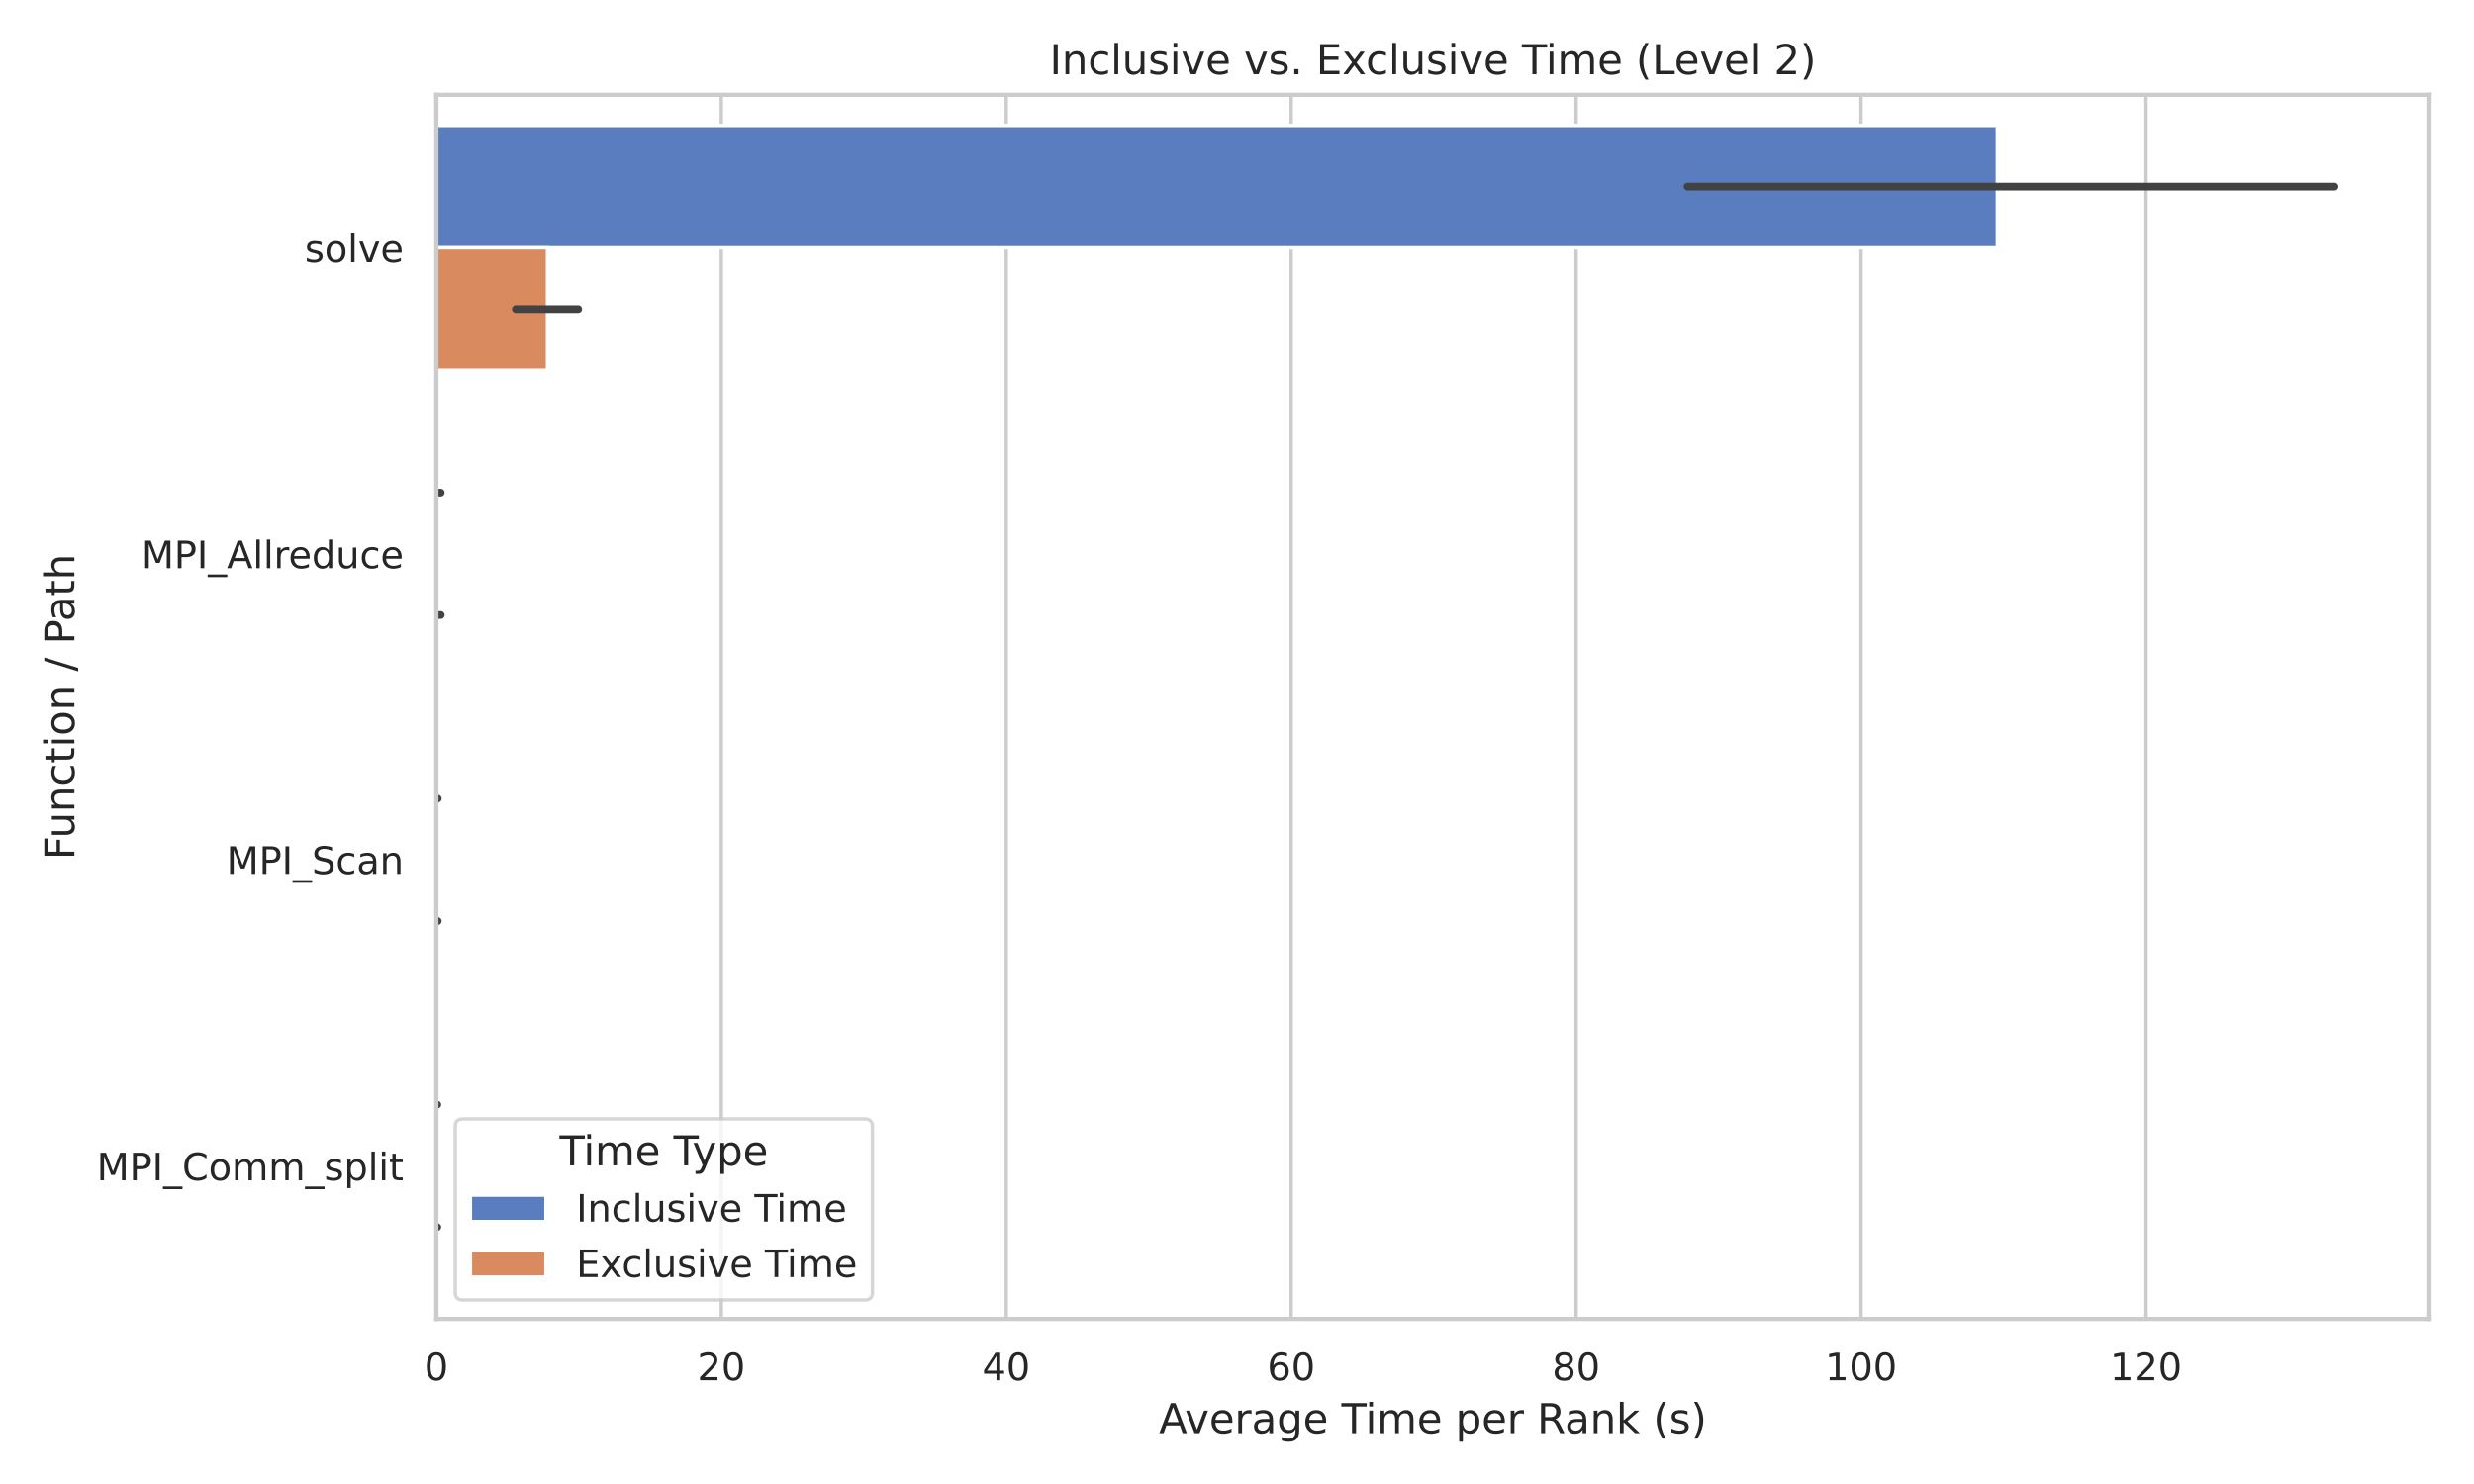
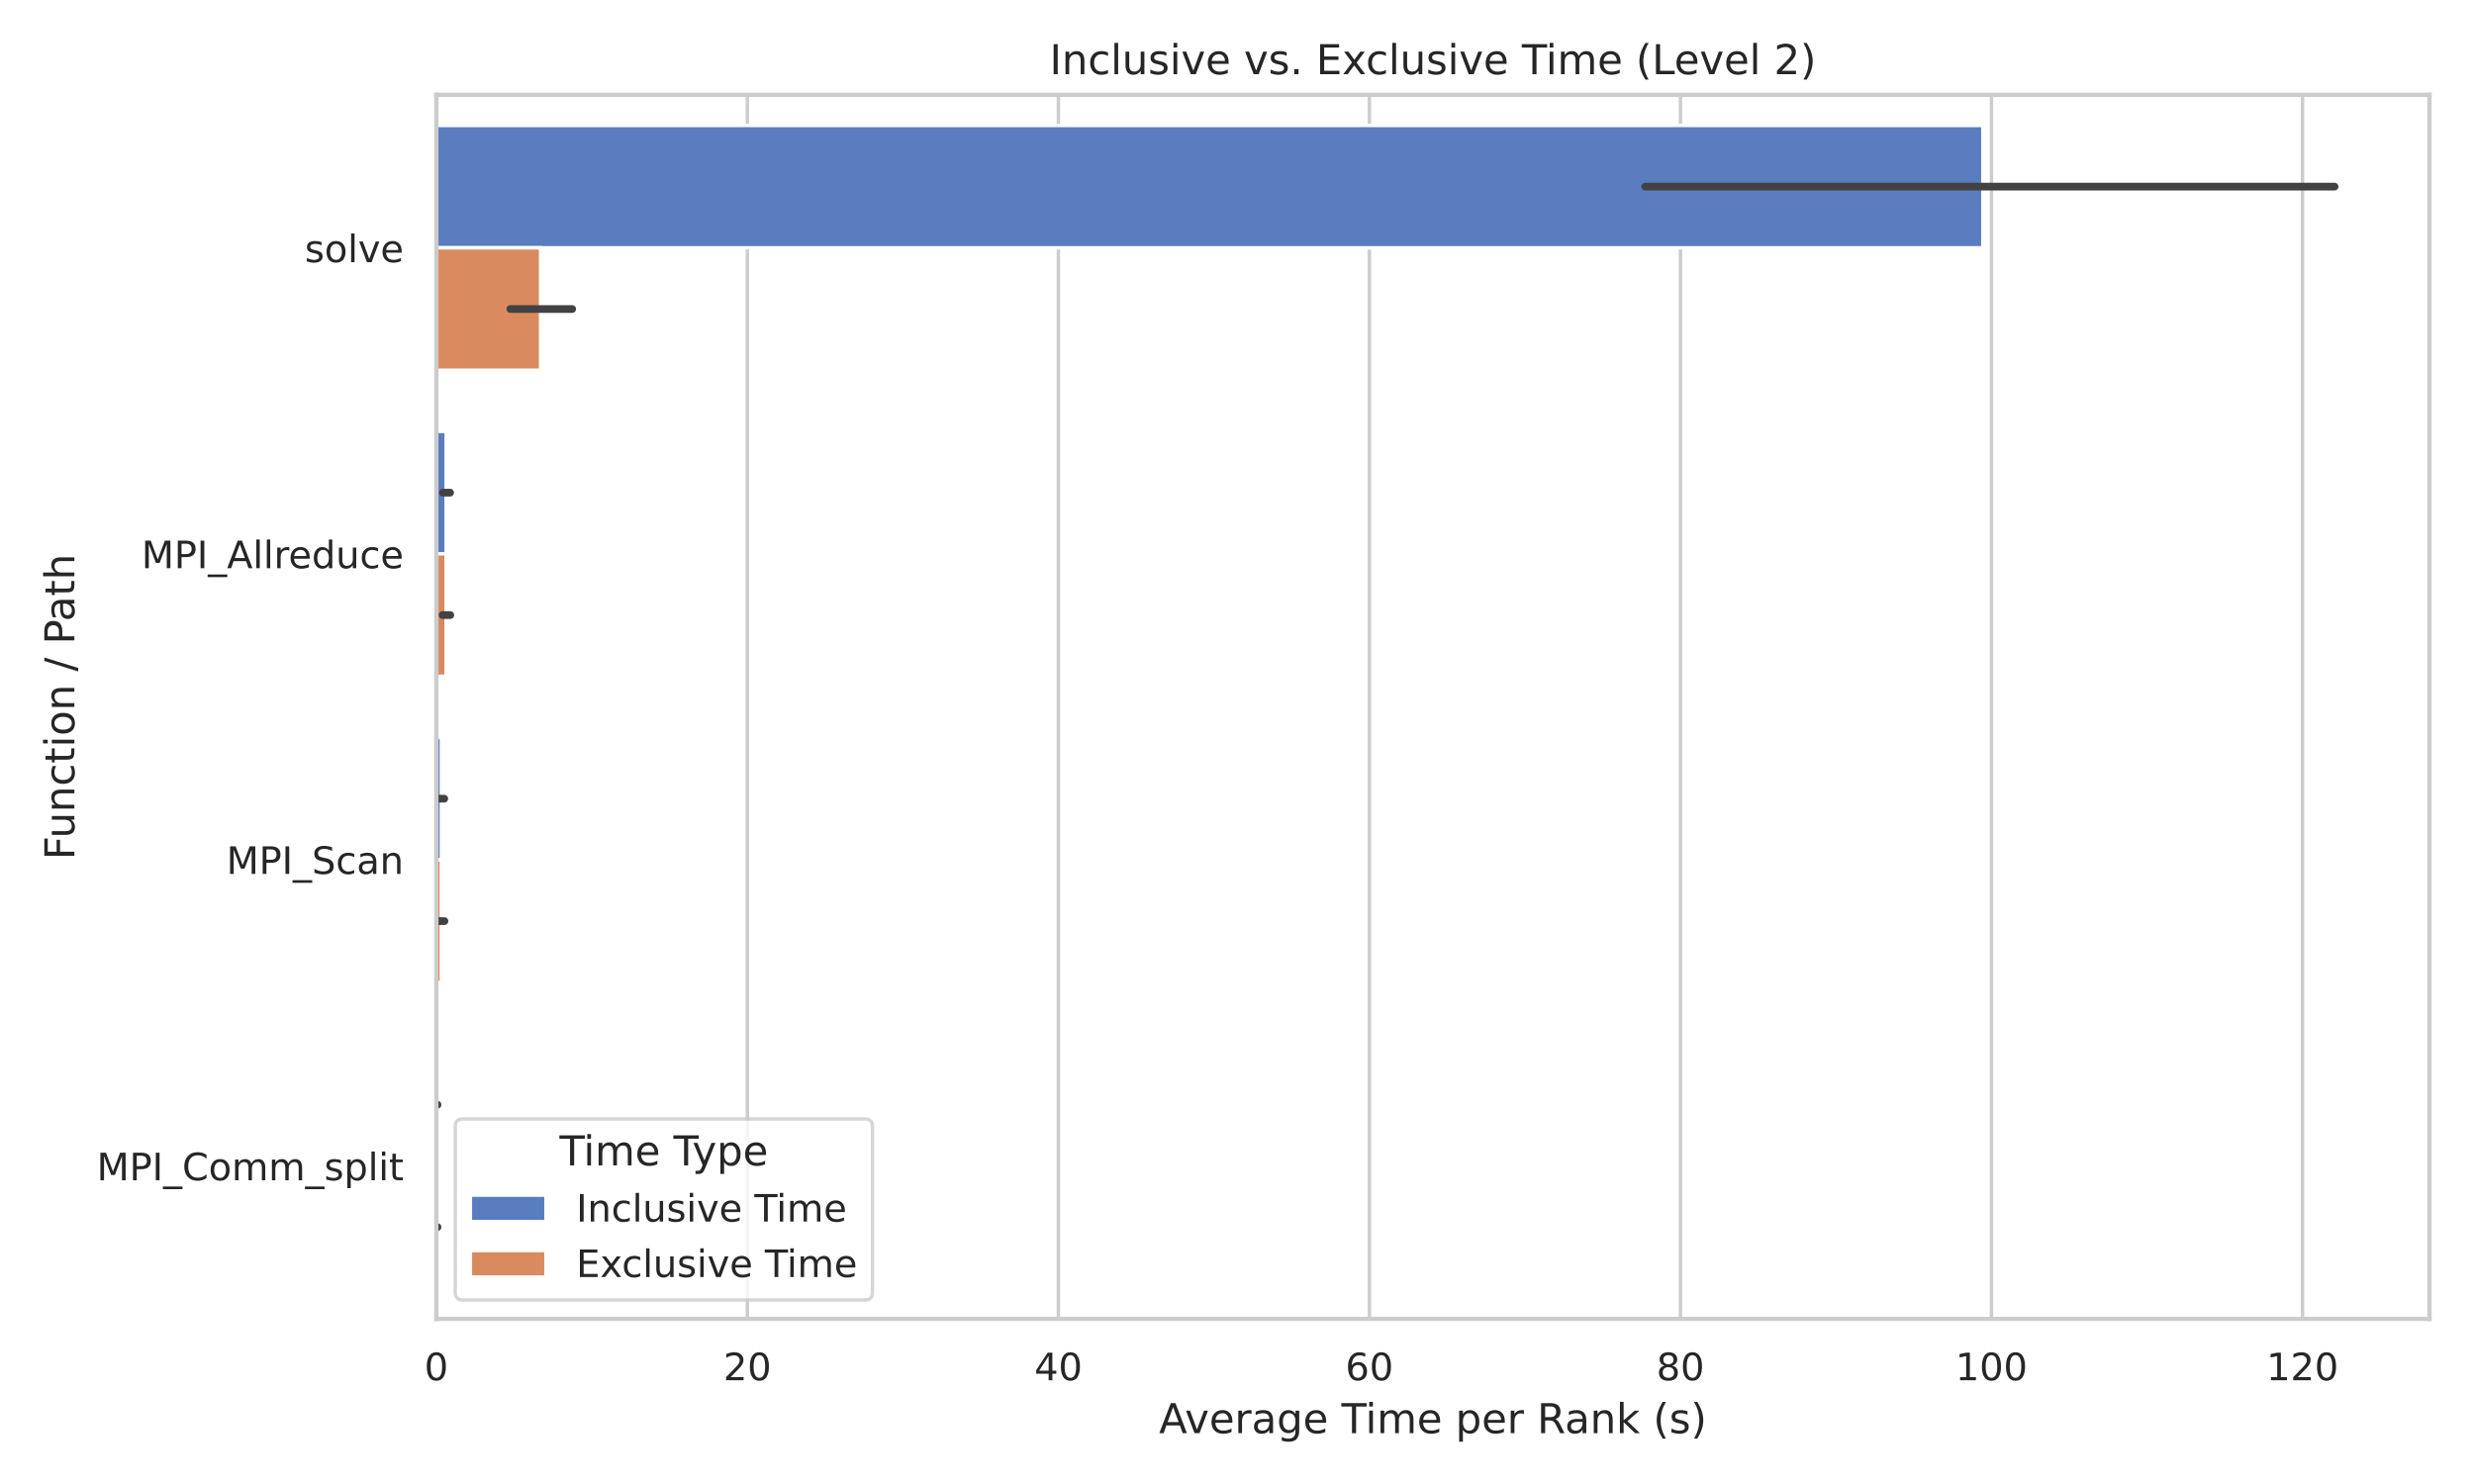
<svg xmlns="http://www.w3.org/2000/svg" xmlns:xlink="http://www.w3.org/1999/xlink" width="720pt" height="432pt" viewBox="0 0 720 432" version="1.1">
  <defs>
    <style type="text/css">*{stroke-linejoin: round; stroke-linecap: butt}</style>
  </defs>
  <g id="figure_1">
    <g id="patch_1">
      <path d="M 0 432  L 720 432  L 720 0  L 0 0  z " style="fill: #ffffff" />
    </g>
    <g id="axes_1">
      <g id="patch_2">
        <path d="M 126.99 383.94  L 707.04 383.94  L 707.04 27.6  L 126.99 27.6  z " style="fill: #ffffff" />
      </g>
      <g id="matplotlib.axis_1">
        <g id="xtick_1">
          <g id="line2d_1">
-             <path d="M 126.99 383.94  L 126.99 27.6  " clip-path="url(#pd859a8b299)" style="fill: none; stroke: #cccccc; stroke-linecap: round" />
+             <path d="M 126.99 383.94  L 126.99 27.6  " clip-path="url(#p4a21c4469a)" style="fill: none; stroke: #cccccc; stroke-linecap: round" />
          </g>
          <g id="text_1">
            <g style="fill: #262626" transform="translate(123.4906 401.7983) scale(0.11 -0.11)">
              <defs>
                <path id="DejaVuSans-30" d="M 2034 4250  Q 1547 4250 1301 3770  Q 1056 3291 1056 2328  Q 1056 1369 1301 889  Q 1547 409 2034 409  Q 2525 409 2770 889  Q 3016 1369 3016 2328  Q 3016 3291 2770 3770  Q 2525 4250 2034 4250  z M 2034 4750  Q 2819 4750 3233 4129  Q 3647 3509 3647 2328  Q 3647 1150 3233 529  Q 2819 -91 2034 -91  Q 1250 -91 836 529  Q 422 1150 422 2328  Q 422 3509 836 4129  Q 1250 4750 2034 4750  z " transform="scale(0.015625)" />
              </defs>
              <use xlink:href="#DejaVuSans-30" />
            </g>
          </g>
        </g>
        <g id="xtick_2">
          <g id="line2d_2">
-             <path d="M 209.916 383.94  L 209.916 27.6  " clip-path="url(#pd859a8b299)" style="fill: none; stroke: #cccccc; stroke-linecap: round" />
+             <path d="M 217.506 383.94  L 217.506 27.6  " clip-path="url(#p4a21c4469a)" style="fill: none; stroke: #cccccc; stroke-linecap: round" />
          </g>
          <g id="text_2">
-             <g style="fill: #262626" transform="translate(202.9172 401.7983) scale(0.11 -0.11)">
+             <g style="fill: #262626" transform="translate(210.5073 401.7983) scale(0.11 -0.11)">
              <defs>
                <path id="DejaVuSans-32" d="M 1228 531  L 3431 531  L 3431 0  L 469 0  L 469 531  Q 828 903 1448 1529  Q 2069 2156 2228 2338  Q 2531 2678 2651 2914  Q 2772 3150 2772 3378  Q 2772 3750 2511 3984  Q 2250 4219 1831 4219  Q 1534 4219 1204 4116  Q 875 4013 500 3803  L 500 4441  Q 881 4594 1212 4672  Q 1544 4750 1819 4750  Q 2544 4750 2975 4387  Q 3406 4025 3406 3419  Q 3406 3131 3298 2873  Q 3191 2616 2906 2266  Q 2828 2175 2409 1742  Q 1991 1309 1228 531  z " transform="scale(0.015625)" />
              </defs>
              <use xlink:href="#DejaVuSans-32" />
              <use xlink:href="#DejaVuSans-30" x="63.623" />
            </g>
          </g>
        </g>
        <g id="xtick_3">
          <g id="line2d_3">
-             <path d="M 292.842 383.94  L 292.842 27.6  " clip-path="url(#pd859a8b299)" style="fill: none; stroke: #cccccc; stroke-linecap: round" />
+             <path d="M 308.022 383.94  L 308.022 27.6  " clip-path="url(#p4a21c4469a)" style="fill: none; stroke: #cccccc; stroke-linecap: round" />
          </g>
          <g id="text_3">
-             <g style="fill: #262626" transform="translate(285.8431 401.7983) scale(0.11 -0.11)">
+             <g style="fill: #262626" transform="translate(301.0234 401.7983) scale(0.11 -0.11)">
              <defs>
                <path id="DejaVuSans-34" d="M 2419 4116  L 825 1625  L 2419 1625  L 2419 4116  z M 2253 4666  L 3047 4666  L 3047 1625  L 3713 1625  L 3713 1100  L 3047 1100  L 3047 0  L 2419 0  L 2419 1100  L 313 1100  L 313 1709  L 2253 4666  z " transform="scale(0.015625)" />
              </defs>
              <use xlink:href="#DejaVuSans-34" />
              <use xlink:href="#DejaVuSans-30" x="63.623" />
            </g>
          </g>
        </g>
        <g id="xtick_4">
          <g id="line2d_4">
-             <path d="M 375.768 383.94  L 375.768 27.6  " clip-path="url(#pd859a8b299)" style="fill: none; stroke: #cccccc; stroke-linecap: round" />
+             <path d="M 398.538 383.94  L 398.538 27.6  " clip-path="url(#p4a21c4469a)" style="fill: none; stroke: #cccccc; stroke-linecap: round" />
          </g>
          <g id="text_4">
-             <g style="fill: #262626" transform="translate(368.769 401.7983) scale(0.11 -0.11)">
+             <g style="fill: #262626" transform="translate(391.5395 401.7983) scale(0.11 -0.11)">
              <defs>
                <path id="DejaVuSans-36" d="M 2113 2584  Q 1688 2584 1439 2293  Q 1191 2003 1191 1497  Q 1191 994 1439 701  Q 1688 409 2113 409  Q 2538 409 2786 701  Q 3034 994 3034 1497  Q 3034 2003 2786 2293  Q 2538 2584 2113 2584  z M 3366 4563  L 3366 3988  Q 3128 4100 2886 4159  Q 2644 4219 2406 4219  Q 1781 4219 1451 3797  Q 1122 3375 1075 2522  Q 1259 2794 1537 2939  Q 1816 3084 2150 3084  Q 2853 3084 3261 2657  Q 3669 2231 3669 1497  Q 3669 778 3244 343  Q 2819 -91 2113 -91  Q 1303 -91 875 529  Q 447 1150 447 2328  Q 447 3434 972 4092  Q 1497 4750 2381 4750  Q 2619 4750 2861 4703  Q 3103 4656 3366 4563  z " transform="scale(0.015625)" />
              </defs>
              <use xlink:href="#DejaVuSans-36" />
              <use xlink:href="#DejaVuSans-30" x="63.623" />
            </g>
          </g>
        </g>
        <g id="xtick_5">
          <g id="line2d_5">
-             <path d="M 458.694 383.94  L 458.694 27.6  " clip-path="url(#pd859a8b299)" style="fill: none; stroke: #cccccc; stroke-linecap: round" />
+             <path d="M 489.054 383.94  L 489.054 27.6  " clip-path="url(#p4a21c4469a)" style="fill: none; stroke: #cccccc; stroke-linecap: round" />
          </g>
          <g id="text_5">
-             <g style="fill: #262626" transform="translate(451.695 401.7983) scale(0.11 -0.11)">
+             <g style="fill: #262626" transform="translate(482.0556 401.7983) scale(0.11 -0.11)">
              <defs>
                <path id="DejaVuSans-38" d="M 2034 2216  Q 1584 2216 1326 1975  Q 1069 1734 1069 1313  Q 1069 891 1326 650  Q 1584 409 2034 409  Q 2484 409 2743 651  Q 3003 894 3003 1313  Q 3003 1734 2745 1975  Q 2488 2216 2034 2216  z M 1403 2484  Q 997 2584 770 2862  Q 544 3141 544 3541  Q 544 4100 942 4425  Q 1341 4750 2034 4750  Q 2731 4750 3128 4425  Q 3525 4100 3525 3541  Q 3525 3141 3298 2862  Q 3072 2584 2669 2484  Q 3125 2378 3379 2068  Q 3634 1759 3634 1313  Q 3634 634 3220 271  Q 2806 -91 2034 -91  Q 1263 -91 848 271  Q 434 634 434 1313  Q 434 1759 690 2068  Q 947 2378 1403 2484  z M 1172 3481  Q 1172 3119 1398 2916  Q 1625 2713 2034 2713  Q 2441 2713 2670 2916  Q 2900 3119 2900 3481  Q 2900 3844 2670 4047  Q 2441 4250 2034 4250  Q 1625 4250 1398 4047  Q 1172 3844 1172 3481  z " transform="scale(0.015625)" />
              </defs>
              <use xlink:href="#DejaVuSans-38" />
              <use xlink:href="#DejaVuSans-30" x="63.623" />
            </g>
          </g>
        </g>
        <g id="xtick_6">
          <g id="line2d_6">
-             <path d="M 541.62 383.94  L 541.62 27.6  " clip-path="url(#pd859a8b299)" style="fill: none; stroke: #cccccc; stroke-linecap: round" />
+             <path d="M 579.57 383.94  L 579.57 27.6  " clip-path="url(#p4a21c4469a)" style="fill: none; stroke: #cccccc; stroke-linecap: round" />
          </g>
          <g id="text_6">
-             <g style="fill: #262626" transform="translate(531.1215 401.7983) scale(0.11 -0.11)">
+             <g style="fill: #262626" transform="translate(569.0723 401.7983) scale(0.11 -0.11)">
              <defs>
                <path id="DejaVuSans-31" d="M 794 531  L 1825 531  L 1825 4091  L 703 3866  L 703 4441  L 1819 4666  L 2450 4666  L 2450 531  L 3481 531  L 3481 0  L 794 0  L 794 531  z " transform="scale(0.015625)" />
              </defs>
              <use xlink:href="#DejaVuSans-31" />
              <use xlink:href="#DejaVuSans-30" x="63.623" />
              <use xlink:href="#DejaVuSans-30" x="127.246" />
            </g>
          </g>
        </g>
        <g id="xtick_7">
          <g id="line2d_7">
-             <path d="M 624.546 383.94  L 624.546 27.6  " clip-path="url(#pd859a8b299)" style="fill: none; stroke: #cccccc; stroke-linecap: round" />
+             <path d="M 670.086 383.94  L 670.086 27.6  " clip-path="url(#p4a21c4469a)" style="fill: none; stroke: #cccccc; stroke-linecap: round" />
          </g>
          <g id="text_7">
-             <g style="fill: #262626" transform="translate(614.0474 401.7983) scale(0.11 -0.11)">
+             <g style="fill: #262626" transform="translate(659.5884 401.7983) scale(0.11 -0.11)">
              <use xlink:href="#DejaVuSans-31" />
              <use xlink:href="#DejaVuSans-32" x="63.623" />
              <use xlink:href="#DejaVuSans-30" x="127.246" />
            </g>
          </g>
        </g>
        <g id="text_8">
          <g style="fill: #262626" transform="translate(337.305 417.2041) scale(0.12 -0.12)">
            <defs>
              <path id="DejaVuSans-41" d="M 2188 4044  L 1331 1722  L 3047 1722  L 2188 4044  z M 1831 4666  L 2547 4666  L 4325 0  L 3669 0  L 3244 1197  L 1141 1197  L 716 0  L 50 0  L 1831 4666  z " transform="scale(0.015625)" />
              <path id="DejaVuSans-76" d="M 191 3500  L 800 3500  L 1894 563  L 2988 3500  L 3597 3500  L 2284 0  L 1503 0  L 191 3500  z " transform="scale(0.015625)" />
              <path id="DejaVuSans-65" d="M 3597 1894  L 3597 1613  L 953 1613  Q 991 1019 1311 708  Q 1631 397 2203 397  Q 2534 397 2845 478  Q 3156 559 3463 722  L 3463 178  Q 3153 47 2828 -22  Q 2503 -91 2169 -91  Q 1331 -91 842 396  Q 353 884 353 1716  Q 353 2575 817 3079  Q 1281 3584 2069 3584  Q 2775 3584 3186 3129  Q 3597 2675 3597 1894  z M 3022 2063  Q 3016 2534 2758 2815  Q 2500 3097 2075 3097  Q 1594 3097 1305 2825  Q 1016 2553 972 2059  L 3022 2063  z " transform="scale(0.015625)" />
              <path id="DejaVuSans-72" d="M 2631 2963  Q 2534 3019 2420 3045  Q 2306 3072 2169 3072  Q 1681 3072 1420 2755  Q 1159 2438 1159 1844  L 1159 0  L 581 0  L 581 3500  L 1159 3500  L 1159 2956  Q 1341 3275 1631 3429  Q 1922 3584 2338 3584  Q 2397 3584 2469 3576  Q 2541 3569 2628 3553  L 2631 2963  z " transform="scale(0.015625)" />
              <path id="DejaVuSans-61" d="M 2194 1759  Q 1497 1759 1228 1600  Q 959 1441 959 1056  Q 959 750 1161 570  Q 1363 391 1709 391  Q 2188 391 2477 730  Q 2766 1069 2766 1631  L 2766 1759  L 2194 1759  z M 3341 1997  L 3341 0  L 2766 0  L 2766 531  Q 2569 213 2275 61  Q 1981 -91 1556 -91  Q 1019 -91 701 211  Q 384 513 384 1019  Q 384 1609 779 1909  Q 1175 2209 1959 2209  L 2766 2209  L 2766 2266  Q 2766 2663 2505 2880  Q 2244 3097 1772 3097  Q 1472 3097 1187 3025  Q 903 2953 641 2809  L 641 3341  Q 956 3463 1253 3523  Q 1550 3584 1831 3584  Q 2591 3584 2966 3190  Q 3341 2797 3341 1997  z " transform="scale(0.015625)" />
              <path id="DejaVuSans-67" d="M 2906 1791  Q 2906 2416 2648 2759  Q 2391 3103 1925 3103  Q 1463 3103 1205 2759  Q 947 2416 947 1791  Q 947 1169 1205 825  Q 1463 481 1925 481  Q 2391 481 2648 825  Q 2906 1169 2906 1791  z M 3481 434  Q 3481 -459 3084 -895  Q 2688 -1331 1869 -1331  Q 1566 -1331 1297 -1286  Q 1028 -1241 775 -1147  L 775 -588  Q 1028 -725 1275 -790  Q 1522 -856 1778 -856  Q 2344 -856 2625 -561  Q 2906 -266 2906 331  L 2906 616  Q 2728 306 2450 153  Q 2172 0 1784 0  Q 1141 0 747 490  Q 353 981 353 1791  Q 353 2603 747 3093  Q 1141 3584 1784 3584  Q 2172 3584 2450 3431  Q 2728 3278 2906 2969  L 2906 3500  L 3481 3500  L 3481 434  z " transform="scale(0.015625)" />
              <path id="DejaVuSans-20" transform="scale(0.015625)" />
              <path id="DejaVuSans-54" d="M -19 4666  L 3928 4666  L 3928 4134  L 2272 4134  L 2272 0  L 1638 0  L 1638 4134  L -19 4134  L -19 4666  z " transform="scale(0.015625)" />
              <path id="DejaVuSans-69" d="M 603 3500  L 1178 3500  L 1178 0  L 603 0  L 603 3500  z M 603 4863  L 1178 4863  L 1178 4134  L 603 4134  L 603 4863  z " transform="scale(0.015625)" />
              <path id="DejaVuSans-6d" d="M 3328 2828  Q 3544 3216 3844 3400  Q 4144 3584 4550 3584  Q 5097 3584 5394 3201  Q 5691 2819 5691 2113  L 5691 0  L 5113 0  L 5113 2094  Q 5113 2597 4934 2840  Q 4756 3084 4391 3084  Q 3944 3084 3684 2787  Q 3425 2491 3425 1978  L 3425 0  L 2847 0  L 2847 2094  Q 2847 2600 2669 2842  Q 2491 3084 2119 3084  Q 1678 3084 1418 2786  Q 1159 2488 1159 1978  L 1159 0  L 581 0  L 581 3500  L 1159 3500  L 1159 2956  Q 1356 3278 1631 3431  Q 1906 3584 2284 3584  Q 2666 3584 2933 3390  Q 3200 3197 3328 2828  z " transform="scale(0.015625)" />
              <path id="DejaVuSans-70" d="M 1159 525  L 1159 -1331  L 581 -1331  L 581 3500  L 1159 3500  L 1159 2969  Q 1341 3281 1617 3432  Q 1894 3584 2278 3584  Q 2916 3584 3314 3078  Q 3713 2572 3713 1747  Q 3713 922 3314 415  Q 2916 -91 2278 -91  Q 1894 -91 1617 61  Q 1341 213 1159 525  z M 3116 1747  Q 3116 2381 2855 2742  Q 2594 3103 2138 3103  Q 1681 3103 1420 2742  Q 1159 2381 1159 1747  Q 1159 1113 1420 752  Q 1681 391 2138 391  Q 2594 391 2855 752  Q 3116 1113 3116 1747  z " transform="scale(0.015625)" />
              <path id="DejaVuSans-52" d="M 2841 2188  Q 3044 2119 3236 1894  Q 3428 1669 3622 1275  L 4263 0  L 3584 0  L 2988 1197  Q 2756 1666 2539 1819  Q 2322 1972 1947 1972  L 1259 1972  L 1259 0  L 628 0  L 628 4666  L 2053 4666  Q 2853 4666 3247 4331  Q 3641 3997 3641 3322  Q 3641 2881 3436 2590  Q 3231 2300 2841 2188  z M 1259 4147  L 1259 2491  L 2053 2491  Q 2509 2491 2742 2702  Q 2975 2913 2975 3322  Q 2975 3731 2742 3939  Q 2509 4147 2053 4147  L 1259 4147  z " transform="scale(0.015625)" />
              <path id="DejaVuSans-6e" d="M 3513 2113  L 3513 0  L 2938 0  L 2938 2094  Q 2938 2591 2744 2837  Q 2550 3084 2163 3084  Q 1697 3084 1428 2787  Q 1159 2491 1159 1978  L 1159 0  L 581 0  L 581 3500  L 1159 3500  L 1159 2956  Q 1366 3272 1645 3428  Q 1925 3584 2291 3584  Q 2894 3584 3203 3211  Q 3513 2838 3513 2113  z " transform="scale(0.015625)" />
              <path id="DejaVuSans-6b" d="M 581 4863  L 1159 4863  L 1159 1991  L 2875 3500  L 3609 3500  L 1753 1863  L 3688 0  L 2938 0  L 1159 1709  L 1159 0  L 581 0  L 581 4863  z " transform="scale(0.015625)" />
              <path id="DejaVuSans-28" d="M 1984 4856  Q 1566 4138 1362 3434  Q 1159 2731 1159 2009  Q 1159 1288 1364 580  Q 1569 -128 1984 -844  L 1484 -844  Q 1016 -109 783 600  Q 550 1309 550 2009  Q 550 2706 781 3412  Q 1013 4119 1484 4856  L 1984 4856  z " transform="scale(0.015625)" />
              <path id="DejaVuSans-73" d="M 2834 3397  L 2834 2853  Q 2591 2978 2328 3040  Q 2066 3103 1784 3103  Q 1356 3103 1142 2972  Q 928 2841 928 2578  Q 928 2378 1081 2264  Q 1234 2150 1697 2047  L 1894 2003  Q 2506 1872 2764 1633  Q 3022 1394 3022 966  Q 3022 478 2636 193  Q 2250 -91 1575 -91  Q 1294 -91 989 -36  Q 684 19 347 128  L 347 722  Q 666 556 975 473  Q 1284 391 1588 391  Q 1994 391 2212 530  Q 2431 669 2431 922  Q 2431 1156 2273 1281  Q 2116 1406 1581 1522  L 1381 1569  Q 847 1681 609 1914  Q 372 2147 372 2553  Q 372 3047 722 3315  Q 1072 3584 1716 3584  Q 2034 3584 2315 3537  Q 2597 3491 2834 3397  z " transform="scale(0.015625)" />
              <path id="DejaVuSans-29" d="M 513 4856  L 1013 4856  Q 1481 4119 1714 3412  Q 1947 2706 1947 2009  Q 1947 1309 1714 600  Q 1481 -109 1013 -844  L 513 -844  Q 928 -128 1133 580  Q 1338 1288 1338 2009  Q 1338 2731 1133 3434  Q 928 4138 513 4856  z " transform="scale(0.015625)" />
            </defs>
            <use xlink:href="#DejaVuSans-41" />
            <use xlink:href="#DejaVuSans-76" x="62.533" />
            <use xlink:href="#DejaVuSans-65" x="121.713" />
            <use xlink:href="#DejaVuSans-72" x="183.236" />
            <use xlink:href="#DejaVuSans-61" x="224.35" />
            <use xlink:href="#DejaVuSans-67" x="285.629" />
            <use xlink:href="#DejaVuSans-65" x="349.105" />
            <use xlink:href="#DejaVuSans-20" x="410.629" />
            <use xlink:href="#DejaVuSans-54" x="442.416" />
            <use xlink:href="#DejaVuSans-69" x="500.375" />
            <use xlink:href="#DejaVuSans-6d" x="528.158" />
            <use xlink:href="#DejaVuSans-65" x="625.57" />
            <use xlink:href="#DejaVuSans-20" x="687.094" />
            <use xlink:href="#DejaVuSans-70" x="718.881" />
            <use xlink:href="#DejaVuSans-65" x="782.357" />
            <use xlink:href="#DejaVuSans-72" x="843.881" />
            <use xlink:href="#DejaVuSans-20" x="884.994" />
            <use xlink:href="#DejaVuSans-52" x="916.781" />
            <use xlink:href="#DejaVuSans-61" x="984.014" />
            <use xlink:href="#DejaVuSans-6e" x="1045.293" />
            <use xlink:href="#DejaVuSans-6b" x="1108.672" />
            <use xlink:href="#DejaVuSans-20" x="1166.582" />
            <use xlink:href="#DejaVuSans-28" x="1198.369" />
            <use xlink:href="#DejaVuSans-73" x="1237.383" />
            <use xlink:href="#DejaVuSans-29" x="1289.482" />
          </g>
        </g>
      </g>
      <g id="matplotlib.axis_2">
        <g id="ytick_1">
          <g id="text_9">
            <g style="fill: #262626" transform="translate(88.69406 76.32164) scale(0.11 -0.11)">
              <defs>
                <path id="DejaVuSans-6f" d="M 1959 3097  Q 1497 3097 1228 2736  Q 959 2375 959 1747  Q 959 1119 1226 758  Q 1494 397 1959 397  Q 2419 397 2687 759  Q 2956 1122 2956 1747  Q 2956 2369 2687 2733  Q 2419 3097 1959 3097  z M 1959 3584  Q 2709 3584 3137 3096  Q 3566 2609 3566 1747  Q 3566 888 3137 398  Q 2709 -91 1959 -91  Q 1206 -91 779 398  Q 353 888 353 1747  Q 353 2609 779 3096  Q 1206 3584 1959 3584  z " transform="scale(0.015625)" />
                <path id="DejaVuSans-6c" d="M 603 4863  L 1178 4863  L 1178 0  L 603 0  L 603 4863  z " transform="scale(0.015625)" />
              </defs>
              <use xlink:href="#DejaVuSans-73" />
              <use xlink:href="#DejaVuSans-6f" x="52.1" />
              <use xlink:href="#DejaVuSans-6c" x="113.281" />
              <use xlink:href="#DejaVuSans-76" x="141.064" />
              <use xlink:href="#DejaVuSans-65" x="200.244" />
            </g>
          </g>
        </g>
        <g id="ytick_2">
          <g id="text_10">
            <g style="fill: #262626" transform="translate(41.17063 165.4066) scale(0.11 -0.11)">
              <defs>
                <path id="DejaVuSans-4d" d="M 628 4666  L 1569 4666  L 2759 1491  L 3956 4666  L 4897 4666  L 4897 0  L 4281 0  L 4281 4097  L 3078 897  L 2444 897  L 1241 4097  L 1241 0  L 628 0  L 628 4666  z " transform="scale(0.015625)" />
                <path id="DejaVuSans-50" d="M 1259 4147  L 1259 2394  L 2053 2394  Q 2494 2394 2734 2622  Q 2975 2850 2975 3272  Q 2975 3691 2734 3919  Q 2494 4147 2053 4147  L 1259 4147  z M 628 4666  L 2053 4666  Q 2838 4666 3239 4311  Q 3641 3956 3641 3272  Q 3641 2581 3239 2228  Q 2838 1875 2053 1875  L 1259 1875  L 1259 0  L 628 0  L 628 4666  z " transform="scale(0.015625)" />
                <path id="DejaVuSans-49" d="M 628 4666  L 1259 4666  L 1259 0  L 628 0  L 628 4666  z " transform="scale(0.015625)" />
                <path id="DejaVuSans-5f" d="M 3263 -1063  L 3263 -1509  L -63 -1509  L -63 -1063  L 3263 -1063  z " transform="scale(0.015625)" />
                <path id="DejaVuSans-64" d="M 2906 2969  L 2906 4863  L 3481 4863  L 3481 0  L 2906 0  L 2906 525  Q 2725 213 2448 61  Q 2172 -91 1784 -91  Q 1150 -91 751 415  Q 353 922 353 1747  Q 353 2572 751 3078  Q 1150 3584 1784 3584  Q 2172 3584 2448 3432  Q 2725 3281 2906 2969  z M 947 1747  Q 947 1113 1208 752  Q 1469 391 1925 391  Q 2381 391 2643 752  Q 2906 1113 2906 1747  Q 2906 2381 2643 2742  Q 2381 3103 1925 3103  Q 1469 3103 1208 2742  Q 947 2381 947 1747  z " transform="scale(0.015625)" />
                <path id="DejaVuSans-75" d="M 544 1381  L 544 3500  L 1119 3500  L 1119 1403  Q 1119 906 1312 657  Q 1506 409 1894 409  Q 2359 409 2629 706  Q 2900 1003 2900 1516  L 2900 3500  L 3475 3500  L 3475 0  L 2900 0  L 2900 538  Q 2691 219 2414 64  Q 2138 -91 1772 -91  Q 1169 -91 856 284  Q 544 659 544 1381  z M 1991 3584  L 1991 3584  z " transform="scale(0.015625)" />
                <path id="DejaVuSans-63" d="M 3122 3366  L 3122 2828  Q 2878 2963 2633 3030  Q 2388 3097 2138 3097  Q 1578 3097 1268 2742  Q 959 2388 959 1747  Q 959 1106 1268 751  Q 1578 397 2138 397  Q 2388 397 2633 464  Q 2878 531 3122 666  L 3122 134  Q 2881 22 2623 -34  Q 2366 -91 2075 -91  Q 1284 -91 818 406  Q 353 903 353 1747  Q 353 2603 823 3093  Q 1294 3584 2113 3584  Q 2378 3584 2631 3529  Q 2884 3475 3122 3366  z " transform="scale(0.015625)" />
              </defs>
              <use xlink:href="#DejaVuSans-4d" />
              <use xlink:href="#DejaVuSans-50" x="86.279" />
              <use xlink:href="#DejaVuSans-49" x="146.582" />
              <use xlink:href="#DejaVuSans-5f" x="176.074" />
              <use xlink:href="#DejaVuSans-41" x="226.074" />
              <use xlink:href="#DejaVuSans-6c" x="294.482" />
              <use xlink:href="#DejaVuSans-6c" x="322.266" />
              <use xlink:href="#DejaVuSans-72" x="350.049" />
              <use xlink:href="#DejaVuSans-65" x="388.912" />
              <use xlink:href="#DejaVuSans-64" x="450.436" />
              <use xlink:href="#DejaVuSans-75" x="513.912" />
              <use xlink:href="#DejaVuSans-63" x="577.291" />
              <use xlink:href="#DejaVuSans-65" x="632.271" />
            </g>
          </g>
        </g>
        <g id="ytick_3">
          <g id="text_11">
            <g style="fill: #262626" transform="translate(65.87766 254.3945) scale(0.11 -0.11)">
              <defs>
                <path id="DejaVuSans-53" d="M 3425 4513  L 3425 3897  Q 3066 4069 2747 4153  Q 2428 4238 2131 4238  Q 1616 4238 1336 4038  Q 1056 3838 1056 3469  Q 1056 3159 1242 3001  Q 1428 2844 1947 2747  L 2328 2669  Q 3034 2534 3370 2195  Q 3706 1856 3706 1288  Q 3706 609 3251 259  Q 2797 -91 1919 -91  Q 1588 -91 1214 -16  Q 841 59 441 206  L 441 856  Q 825 641 1194 531  Q 1563 422 1919 422  Q 2459 422 2753 634  Q 3047 847 3047 1241  Q 3047 1584 2836 1778  Q 2625 1972 2144 2069  L 1759 2144  Q 1053 2284 737 2584  Q 422 2884 422 3419  Q 422 4038 858 4394  Q 1294 4750 2059 4750  Q 2388 4750 2728 4690  Q 3069 4631 3425 4513  z " transform="scale(0.015625)" />
              </defs>
              <use xlink:href="#DejaVuSans-4d" />
              <use xlink:href="#DejaVuSans-50" x="86.279" />
              <use xlink:href="#DejaVuSans-49" x="146.582" />
              <use xlink:href="#DejaVuSans-5f" x="176.074" />
              <use xlink:href="#DejaVuSans-53" x="226.074" />
              <use xlink:href="#DejaVuSans-63" x="289.551" />
              <use xlink:href="#DejaVuSans-61" x="344.531" />
              <use xlink:href="#DejaVuSans-6e" x="405.811" />
            </g>
          </g>
        </g>
        <g id="ytick_4">
          <g id="text_12">
            <g style="fill: #262626" transform="translate(28.1425 343.5766) scale(0.11 -0.11)">
              <defs>
                <path id="DejaVuSans-43" d="M 4122 4306  L 4122 3641  Q 3803 3938 3442 4084  Q 3081 4231 2675 4231  Q 1875 4231 1450 3742  Q 1025 3253 1025 2328  Q 1025 1406 1450 917  Q 1875 428 2675 428  Q 3081 428 3442 575  Q 3803 722 4122 1019  L 4122 359  Q 3791 134 3420 21  Q 3050 -91 2638 -91  Q 1578 -91 968 557  Q 359 1206 359 2328  Q 359 3453 968 4101  Q 1578 4750 2638 4750  Q 3056 4750 3426 4639  Q 3797 4528 4122 4306  z " transform="scale(0.015625)" />
                <path id="DejaVuSans-74" d="M 1172 4494  L 1172 3500  L 2356 3500  L 2356 3053  L 1172 3053  L 1172 1153  Q 1172 725 1289 603  Q 1406 481 1766 481  L 2356 481  L 2356 0  L 1766 0  Q 1100 0 847 248  Q 594 497 594 1153  L 594 3053  L 172 3053  L 172 3500  L 594 3500  L 594 4494  L 1172 4494  z " transform="scale(0.015625)" />
              </defs>
              <use xlink:href="#DejaVuSans-4d" />
              <use xlink:href="#DejaVuSans-50" x="86.279" />
              <use xlink:href="#DejaVuSans-49" x="146.582" />
              <use xlink:href="#DejaVuSans-5f" x="176.074" />
              <use xlink:href="#DejaVuSans-43" x="226.074" />
              <use xlink:href="#DejaVuSans-6f" x="295.898" />
              <use xlink:href="#DejaVuSans-6d" x="357.08" />
              <use xlink:href="#DejaVuSans-6d" x="454.492" />
              <use xlink:href="#DejaVuSans-5f" x="551.904" />
              <use xlink:href="#DejaVuSans-73" x="601.904" />
              <use xlink:href="#DejaVuSans-70" x="654.004" />
              <use xlink:href="#DejaVuSans-6c" x="717.48" />
              <use xlink:href="#DejaVuSans-69" x="745.264" />
              <use xlink:href="#DejaVuSans-74" x="773.047" />
            </g>
          </g>
        </g>
        <g id="text_13">
          <g style="fill: #262626" transform="translate(21.64688 250.3022) rotate(-90) scale(0.12 -0.12)">
            <defs>
              <path id="DejaVuSans-46" d="M 628 4666  L 3309 4666  L 3309 4134  L 1259 4134  L 1259 2759  L 3109 2759  L 3109 2228  L 1259 2228  L 1259 0  L 628 0  L 628 4666  z " transform="scale(0.015625)" />
              <path id="DejaVuSans-2f" d="M 1625 4666  L 2156 4666  L 531 -594  L 0 -594  L 1625 4666  z " transform="scale(0.015625)" />
              <path id="DejaVuSans-68" d="M 3513 2113  L 3513 0  L 2938 0  L 2938 2094  Q 2938 2591 2744 2837  Q 2550 3084 2163 3084  Q 1697 3084 1428 2787  Q 1159 2491 1159 1978  L 1159 0  L 581 0  L 581 4863  L 1159 4863  L 1159 2956  Q 1366 3272 1645 3428  Q 1925 3584 2291 3584  Q 2894 3584 3203 3211  Q 3513 2838 3513 2113  z " transform="scale(0.015625)" />
            </defs>
            <use xlink:href="#DejaVuSans-46" />
            <use xlink:href="#DejaVuSans-75" x="52.02" />
            <use xlink:href="#DejaVuSans-6e" x="115.398" />
            <use xlink:href="#DejaVuSans-63" x="178.777" />
            <use xlink:href="#DejaVuSans-74" x="233.758" />
            <use xlink:href="#DejaVuSans-69" x="272.967" />
            <use xlink:href="#DejaVuSans-6f" x="300.75" />
            <use xlink:href="#DejaVuSans-6e" x="361.932" />
            <use xlink:href="#DejaVuSans-20" x="425.311" />
            <use xlink:href="#DejaVuSans-2f" x="457.098" />
            <use xlink:href="#DejaVuSans-20" x="490.789" />
            <use xlink:href="#DejaVuSans-50" x="522.576" />
            <use xlink:href="#DejaVuSans-61" x="578.379" />
            <use xlink:href="#DejaVuSans-74" x="639.658" />
            <use xlink:href="#DejaVuSans-68" x="678.867" />
          </g>
        </g>
      </g>
      <g id="patch_3">
-         <path d="M 126.99 36.508  L 581.292 36.508  L 581.292 72.142  L 126.99 72.142  z " clip-path="url(#pd859a8b299)" style="fill: #597dbf; stroke: #ffffff; stroke-linejoin: miter" />
+         <path d="M 126.99 36.508  L 577.058 36.508  L 577.058 72.142  L 126.99 72.142  z " clip-path="url(#p4a21c4469a)" style="fill: #597dbf; stroke: #ffffff; stroke-linejoin: miter" />
      </g>
      <g id="patch_4">
-         <path d="M 126.99 125.594  L 127.927 125.594  L 127.927 161.227  L 126.99 161.227  z " clip-path="url(#pd859a8b299)" style="fill: #597dbf; stroke: #ffffff; stroke-linejoin: miter" />
+         <path d="M 126.99 125.594  L 129.833 125.594  L 129.833 161.227  L 126.99 161.227  z " clip-path="url(#p4a21c4469a)" style="fill: #597dbf; stroke: #ffffff; stroke-linejoin: miter" />
      </g>
      <g id="patch_5">
-         <path d="M 126.99 214.679  L 127.275 214.679  L 127.275 250.312  L 126.99 250.312  z " clip-path="url(#pd859a8b299)" style="fill: #597dbf; stroke: #ffffff; stroke-linejoin: miter" />
+         <path d="M 126.99 214.679  L 128.446 214.679  L 128.446 250.312  L 126.99 250.312  z " clip-path="url(#p4a21c4469a)" style="fill: #597dbf; stroke: #ffffff; stroke-linejoin: miter" />
      </g>
      <g id="patch_6">
-         <path d="M 126.99 303.764  L 127.251 303.764  L 127.251 339.397  L 126.99 339.397  z " clip-path="url(#pd859a8b299)" style="fill: #597dbf; stroke: #ffffff; stroke-linejoin: miter" />
+         <path d="M 126.99 303.764  L 127.304 303.764  L 127.304 339.397  L 126.99 339.397  z " clip-path="url(#p4a21c4469a)" style="fill: #597dbf; stroke: #ffffff; stroke-linejoin: miter" />
      </g>
      <g id="patch_7">
-         <path d="M 126.99 72.142  L 159.339 72.142  L 159.339 107.776  L 126.99 107.776  z " clip-path="url(#pd859a8b299)" style="fill: #d98b5f; stroke: #ffffff; stroke-linejoin: miter" />
+         <path d="M 126.99 72.142  L 157.328 72.142  L 157.328 107.776  L 126.99 107.776  z " clip-path="url(#p4a21c4469a)" style="fill: #d98b5f; stroke: #ffffff; stroke-linejoin: miter" />
      </g>
      <g id="patch_8">
-         <path d="M 126.99 161.227  L 127.927 161.227  L 127.927 196.862  L 126.99 196.862  z " clip-path="url(#pd859a8b299)" style="fill: #d98b5f; stroke: #ffffff; stroke-linejoin: miter" />
+         <path d="M 126.99 161.227  L 129.833 161.227  L 129.833 196.862  L 126.99 196.862  z " clip-path="url(#p4a21c4469a)" style="fill: #d98b5f; stroke: #ffffff; stroke-linejoin: miter" />
      </g>
      <g id="patch_9">
-         <path d="M 126.99 250.312  L 127.275 250.312  L 127.275 285.947  L 126.99 285.947  z " clip-path="url(#pd859a8b299)" style="fill: #d98b5f; stroke: #ffffff; stroke-linejoin: miter" />
+         <path d="M 126.99 250.312  L 128.446 250.312  L 128.446 285.947  L 126.99 285.947  z " clip-path="url(#p4a21c4469a)" style="fill: #d98b5f; stroke: #ffffff; stroke-linejoin: miter" />
      </g>
      <g id="patch_10">
-         <path d="M 126.99 339.397  L 127.251 339.397  L 127.251 375.031  L 126.99 375.031  z " clip-path="url(#pd859a8b299)" style="fill: #d98b5f; stroke: #ffffff; stroke-linejoin: miter" />
+         <path d="M 126.99 339.397  L 127.304 339.397  L 127.304 375.031  L 126.99 375.031  z " clip-path="url(#p4a21c4469a)" style="fill: #d98b5f; stroke: #ffffff; stroke-linejoin: miter" />
      </g>
      <g id="patch_11">
-         <path d="M 126.99 72.142  L 126.99 72.142  L 126.99 72.142  L 126.99 72.142  z " clip-path="url(#pd859a8b299)" style="fill: #597dbf; stroke: #ffffff; stroke-linejoin: miter" />
+         <path d="M 126.99 72.142  L 126.99 72.142  L 126.99 72.142  L 126.99 72.142  z " clip-path="url(#p4a21c4469a)" style="fill: #597dbf; stroke: #ffffff; stroke-linejoin: miter" />
      </g>
      <g id="patch_12">
-         <path d="M 126.99 72.142  L 126.99 72.142  L 126.99 72.142  L 126.99 72.142  z " clip-path="url(#pd859a8b299)" style="fill: #d98b5f; stroke: #ffffff; stroke-linejoin: miter" />
+         <path d="M 126.99 72.142  L 126.99 72.142  L 126.99 72.142  L 126.99 72.142  z " clip-path="url(#p4a21c4469a)" style="fill: #d98b5f; stroke: #ffffff; stroke-linejoin: miter" />
      </g>
      <g id="line2d_8">
-         <path d="M 491.121 54.325  L 679.419 54.325  " clip-path="url(#pd859a8b299)" style="fill: none; stroke: #424242; stroke-width: 2.25; stroke-linecap: round" />
+         <path d="M 478.807 54.325  L 679.419 54.325  " clip-path="url(#p4a21c4469a)" style="fill: none; stroke: #424242; stroke-width: 2.25; stroke-linecap: round" />
      </g>
      <g id="line2d_9">
-         <path d="M 127.617 143.411  L 128.266 143.411  " clip-path="url(#pd859a8b299)" style="fill: none; stroke: #424242; stroke-width: 2.25; stroke-linecap: round" />
+         <path d="M 128.859 143.411  L 130.991 143.411  " clip-path="url(#p4a21c4469a)" style="fill: none; stroke: #424242; stroke-width: 2.25; stroke-linecap: round" />
      </g>
      <g id="line2d_10">
-         <path d="M 127.171 232.495  L 127.402 232.495  " clip-path="url(#pd859a8b299)" style="fill: none; stroke: #424242; stroke-width: 2.25; stroke-linecap: round" />
+         <path d="M 127.735 232.495  L 129.289 232.495  " clip-path="url(#p4a21c4469a)" style="fill: none; stroke: #424242; stroke-width: 2.25; stroke-linecap: round" />
      </g>
      <g id="line2d_11">
-         <path d="M 127.233 321.58  L 127.268 321.58  " clip-path="url(#pd859a8b299)" style="fill: none; stroke: #424242; stroke-width: 2.25; stroke-linecap: round" />
+         <path d="M 127.281 321.58  L 127.328 321.58  " clip-path="url(#p4a21c4469a)" style="fill: none; stroke: #424242; stroke-width: 2.25; stroke-linecap: round" />
      </g>
      <g id="line2d_12">
-         <path d="M 150.121 89.96  L 168.282 89.96  " clip-path="url(#pd859a8b299)" style="fill: none; stroke: #424242; stroke-width: 2.25; stroke-linecap: round" />
+         <path d="M 148.52 89.96  L 166.516 89.96  " clip-path="url(#p4a21c4469a)" style="fill: none; stroke: #424242; stroke-width: 2.25; stroke-linecap: round" />
      </g>
      <g id="line2d_13">
-         <path d="M 127.619 179.044  L 128.271 179.044  " clip-path="url(#pd859a8b299)" style="fill: none; stroke: #424242; stroke-width: 2.25; stroke-linecap: round" />
+         <path d="M 128.781 179.044  L 131.044 179.044  " clip-path="url(#p4a21c4469a)" style="fill: none; stroke: #424242; stroke-width: 2.25; stroke-linecap: round" />
      </g>
      <g id="line2d_14">
-         <path d="M 127.177 268.13  L 127.392 268.13  " clip-path="url(#pd859a8b299)" style="fill: none; stroke: #424242; stroke-width: 2.25; stroke-linecap: round" />
+         <path d="M 127.695 268.13  L 129.343 268.13  " clip-path="url(#p4a21c4469a)" style="fill: none; stroke: #424242; stroke-width: 2.25; stroke-linecap: round" />
      </g>
      <g id="line2d_15">
-         <path d="M 127.234 357.214  L 127.268 357.214  " clip-path="url(#pd859a8b299)" style="fill: none; stroke: #424242; stroke-width: 2.25; stroke-linecap: round" />
+         <path d="M 127.281 357.214  L 127.327 357.214  " clip-path="url(#p4a21c4469a)" style="fill: none; stroke: #424242; stroke-width: 2.25; stroke-linecap: round" />
      </g>
      <g id="patch_13">
        <path d="M 126.99 383.94  L 126.99 27.6  " style="fill: none; stroke: #cccccc; stroke-width: 1.25; stroke-linejoin: miter; stroke-linecap: square" />
      </g>
      <g id="patch_14">
        <path d="M 707.04 383.94  L 707.04 27.6  " style="fill: none; stroke: #cccccc; stroke-width: 1.25; stroke-linejoin: miter; stroke-linecap: square" />
      </g>
      <g id="patch_15">
        <path d="M 126.99 383.94  L 707.04 383.94  " style="fill: none; stroke: #cccccc; stroke-width: 1.25; stroke-linejoin: miter; stroke-linecap: square" />
      </g>
      <g id="patch_16">
        <path d="M 126.99 27.6  L 707.04 27.6  " style="fill: none; stroke: #cccccc; stroke-width: 1.25; stroke-linejoin: miter; stroke-linecap: square" />
      </g>
      <g id="text_14">
        <g style="fill: #262626" transform="translate(305.4591 21.6) scale(0.12 -0.12)">
          <defs>
            <path id="DejaVuSans-2e" d="M 684 794  L 1344 794  L 1344 0  L 684 0  L 684 794  z " transform="scale(0.015625)" />
            <path id="DejaVuSans-45" d="M 628 4666  L 3578 4666  L 3578 4134  L 1259 4134  L 1259 2753  L 3481 2753  L 3481 2222  L 1259 2222  L 1259 531  L 3634 531  L 3634 0  L 628 0  L 628 4666  z " transform="scale(0.015625)" />
            <path id="DejaVuSans-78" d="M 3513 3500  L 2247 1797  L 3578 0  L 2900 0  L 1881 1375  L 863 0  L 184 0  L 1544 1831  L 300 3500  L 978 3500  L 1906 2253  L 2834 3500  L 3513 3500  z " transform="scale(0.015625)" />
            <path id="DejaVuSans-4c" d="M 628 4666  L 1259 4666  L 1259 531  L 3531 531  L 3531 0  L 628 0  L 628 4666  z " transform="scale(0.015625)" />
          </defs>
          <use xlink:href="#DejaVuSans-49" />
          <use xlink:href="#DejaVuSans-6e" x="29.492" />
          <use xlink:href="#DejaVuSans-63" x="92.871" />
          <use xlink:href="#DejaVuSans-6c" x="147.852" />
          <use xlink:href="#DejaVuSans-75" x="175.635" />
          <use xlink:href="#DejaVuSans-73" x="239.014" />
          <use xlink:href="#DejaVuSans-69" x="291.113" />
          <use xlink:href="#DejaVuSans-76" x="318.896" />
          <use xlink:href="#DejaVuSans-65" x="378.076" />
          <use xlink:href="#DejaVuSans-20" x="439.6" />
          <use xlink:href="#DejaVuSans-76" x="471.387" />
          <use xlink:href="#DejaVuSans-73" x="530.566" />
          <use xlink:href="#DejaVuSans-2e" x="582.666" />
          <use xlink:href="#DejaVuSans-20" x="614.453" />
          <use xlink:href="#DejaVuSans-45" x="646.24" />
          <use xlink:href="#DejaVuSans-78" x="709.424" />
          <use xlink:href="#DejaVuSans-63" x="766.854" />
          <use xlink:href="#DejaVuSans-6c" x="821.834" />
          <use xlink:href="#DejaVuSans-75" x="849.617" />
          <use xlink:href="#DejaVuSans-73" x="912.996" />
          <use xlink:href="#DejaVuSans-69" x="965.096" />
          <use xlink:href="#DejaVuSans-76" x="992.879" />
          <use xlink:href="#DejaVuSans-65" x="1052.059" />
          <use xlink:href="#DejaVuSans-20" x="1113.582" />
          <use xlink:href="#DejaVuSans-54" x="1145.369" />
          <use xlink:href="#DejaVuSans-69" x="1203.328" />
          <use xlink:href="#DejaVuSans-6d" x="1231.111" />
          <use xlink:href="#DejaVuSans-65" x="1328.523" />
          <use xlink:href="#DejaVuSans-20" x="1390.047" />
          <use xlink:href="#DejaVuSans-28" x="1421.834" />
          <use xlink:href="#DejaVuSans-4c" x="1460.848" />
          <use xlink:href="#DejaVuSans-65" x="1514.811" />
          <use xlink:href="#DejaVuSans-76" x="1576.334" />
          <use xlink:href="#DejaVuSans-65" x="1635.514" />
          <use xlink:href="#DejaVuSans-6c" x="1697.037" />
          <use xlink:href="#DejaVuSans-20" x="1724.82" />
          <use xlink:href="#DejaVuSans-32" x="1756.607" />
          <use xlink:href="#DejaVuSans-29" x="1820.23" />
        </g>
      </g>
      <g id="legend_1">
        <g id="patch_17">
          <path d="M 134.69 378.44  L 251.709 378.44  Q 253.909 378.44 253.909 376.24  L 253.909 327.934  Q 253.909 325.734 251.709 325.734  L 134.69 325.734  Q 132.49 325.734 132.49 327.934  L 132.49 376.24  Q 132.49 378.44 134.69 378.44  z " style="fill: #ffffff; opacity: 0.8; stroke: #cccccc; stroke-linejoin: miter" />
        </g>
        <g id="text_15">
          <g style="fill: #262626" transform="translate(162.8331 339.2525) scale(0.12 -0.12)">
            <defs>
              <path id="DejaVuSans-79" d="M 2059 -325  Q 1816 -950 1584 -1140  Q 1353 -1331 966 -1331  L 506 -1331  L 506 -850  L 844 -850  Q 1081 -850 1212 -737  Q 1344 -625 1503 -206  L 1606 56  L 191 3500  L 800 3500  L 1894 763  L 2988 3500  L 3597 3500  L 2059 -325  z " transform="scale(0.015625)" />
            </defs>
            <use xlink:href="#DejaVuSans-54" />
            <use xlink:href="#DejaVuSans-69" x="57.959" />
            <use xlink:href="#DejaVuSans-6d" x="85.742" />
            <use xlink:href="#DejaVuSans-65" x="183.154" />
            <use xlink:href="#DejaVuSans-20" x="244.678" />
            <use xlink:href="#DejaVuSans-54" x="276.465" />
            <use xlink:href="#DejaVuSans-79" x="321.924" />
            <use xlink:href="#DejaVuSans-70" x="381.104" />
            <use xlink:href="#DejaVuSans-65" x="444.58" />
          </g>
        </g>
        <g id="patch_18">
          <path d="M 136.89 355.606  L 158.89 355.606  L 158.89 347.906  L 136.89 347.906  z " style="fill: #597dbf; stroke: #ffffff; stroke-linejoin: miter" />
        </g>
        <g id="text_16">
          <g style="fill: #262626" transform="translate(167.69 355.6064) scale(0.11 -0.11)">
            <use xlink:href="#DejaVuSans-49" />
            <use xlink:href="#DejaVuSans-6e" x="29.492" />
            <use xlink:href="#DejaVuSans-63" x="92.871" />
            <use xlink:href="#DejaVuSans-6c" x="147.852" />
            <use xlink:href="#DejaVuSans-75" x="175.635" />
            <use xlink:href="#DejaVuSans-73" x="239.014" />
            <use xlink:href="#DejaVuSans-69" x="291.113" />
            <use xlink:href="#DejaVuSans-76" x="318.896" />
            <use xlink:href="#DejaVuSans-65" x="378.076" />
            <use xlink:href="#DejaVuSans-20" x="439.6" />
            <use xlink:href="#DejaVuSans-54" x="471.387" />
            <use xlink:href="#DejaVuSans-69" x="529.346" />
            <use xlink:href="#DejaVuSans-6d" x="557.129" />
            <use xlink:href="#DejaVuSans-65" x="654.541" />
          </g>
        </g>
        <g id="patch_19">
          <path d="M 136.89 371.752  L 158.89 371.752  L 158.89 364.052  L 136.89 364.052  z " style="fill: #d98b5f; stroke: #ffffff; stroke-linejoin: miter" />
        </g>
        <g id="text_17">
          <g style="fill: #262626" transform="translate(167.69 371.7523) scale(0.11 -0.11)">
            <use xlink:href="#DejaVuSans-45" />
            <use xlink:href="#DejaVuSans-78" x="63.184" />
            <use xlink:href="#DejaVuSans-63" x="120.613" />
            <use xlink:href="#DejaVuSans-6c" x="175.594" />
            <use xlink:href="#DejaVuSans-75" x="203.377" />
            <use xlink:href="#DejaVuSans-73" x="266.756" />
            <use xlink:href="#DejaVuSans-69" x="318.855" />
            <use xlink:href="#DejaVuSans-76" x="346.639" />
            <use xlink:href="#DejaVuSans-65" x="405.818" />
            <use xlink:href="#DejaVuSans-20" x="467.342" />
            <use xlink:href="#DejaVuSans-54" x="499.129" />
            <use xlink:href="#DejaVuSans-69" x="557.088" />
            <use xlink:href="#DejaVuSans-6d" x="584.871" />
            <use xlink:href="#DejaVuSans-65" x="682.283" />
          </g>
        </g>
      </g>
    </g>
  </g>
  <defs>
-     <clipPath id="pd859a8b299">
+     <clipPath id="p4a21c4469a">
      <rect x="126.99" y="27.6" width="580.05" height="356.34" />
    </clipPath>
  </defs>
</svg>
